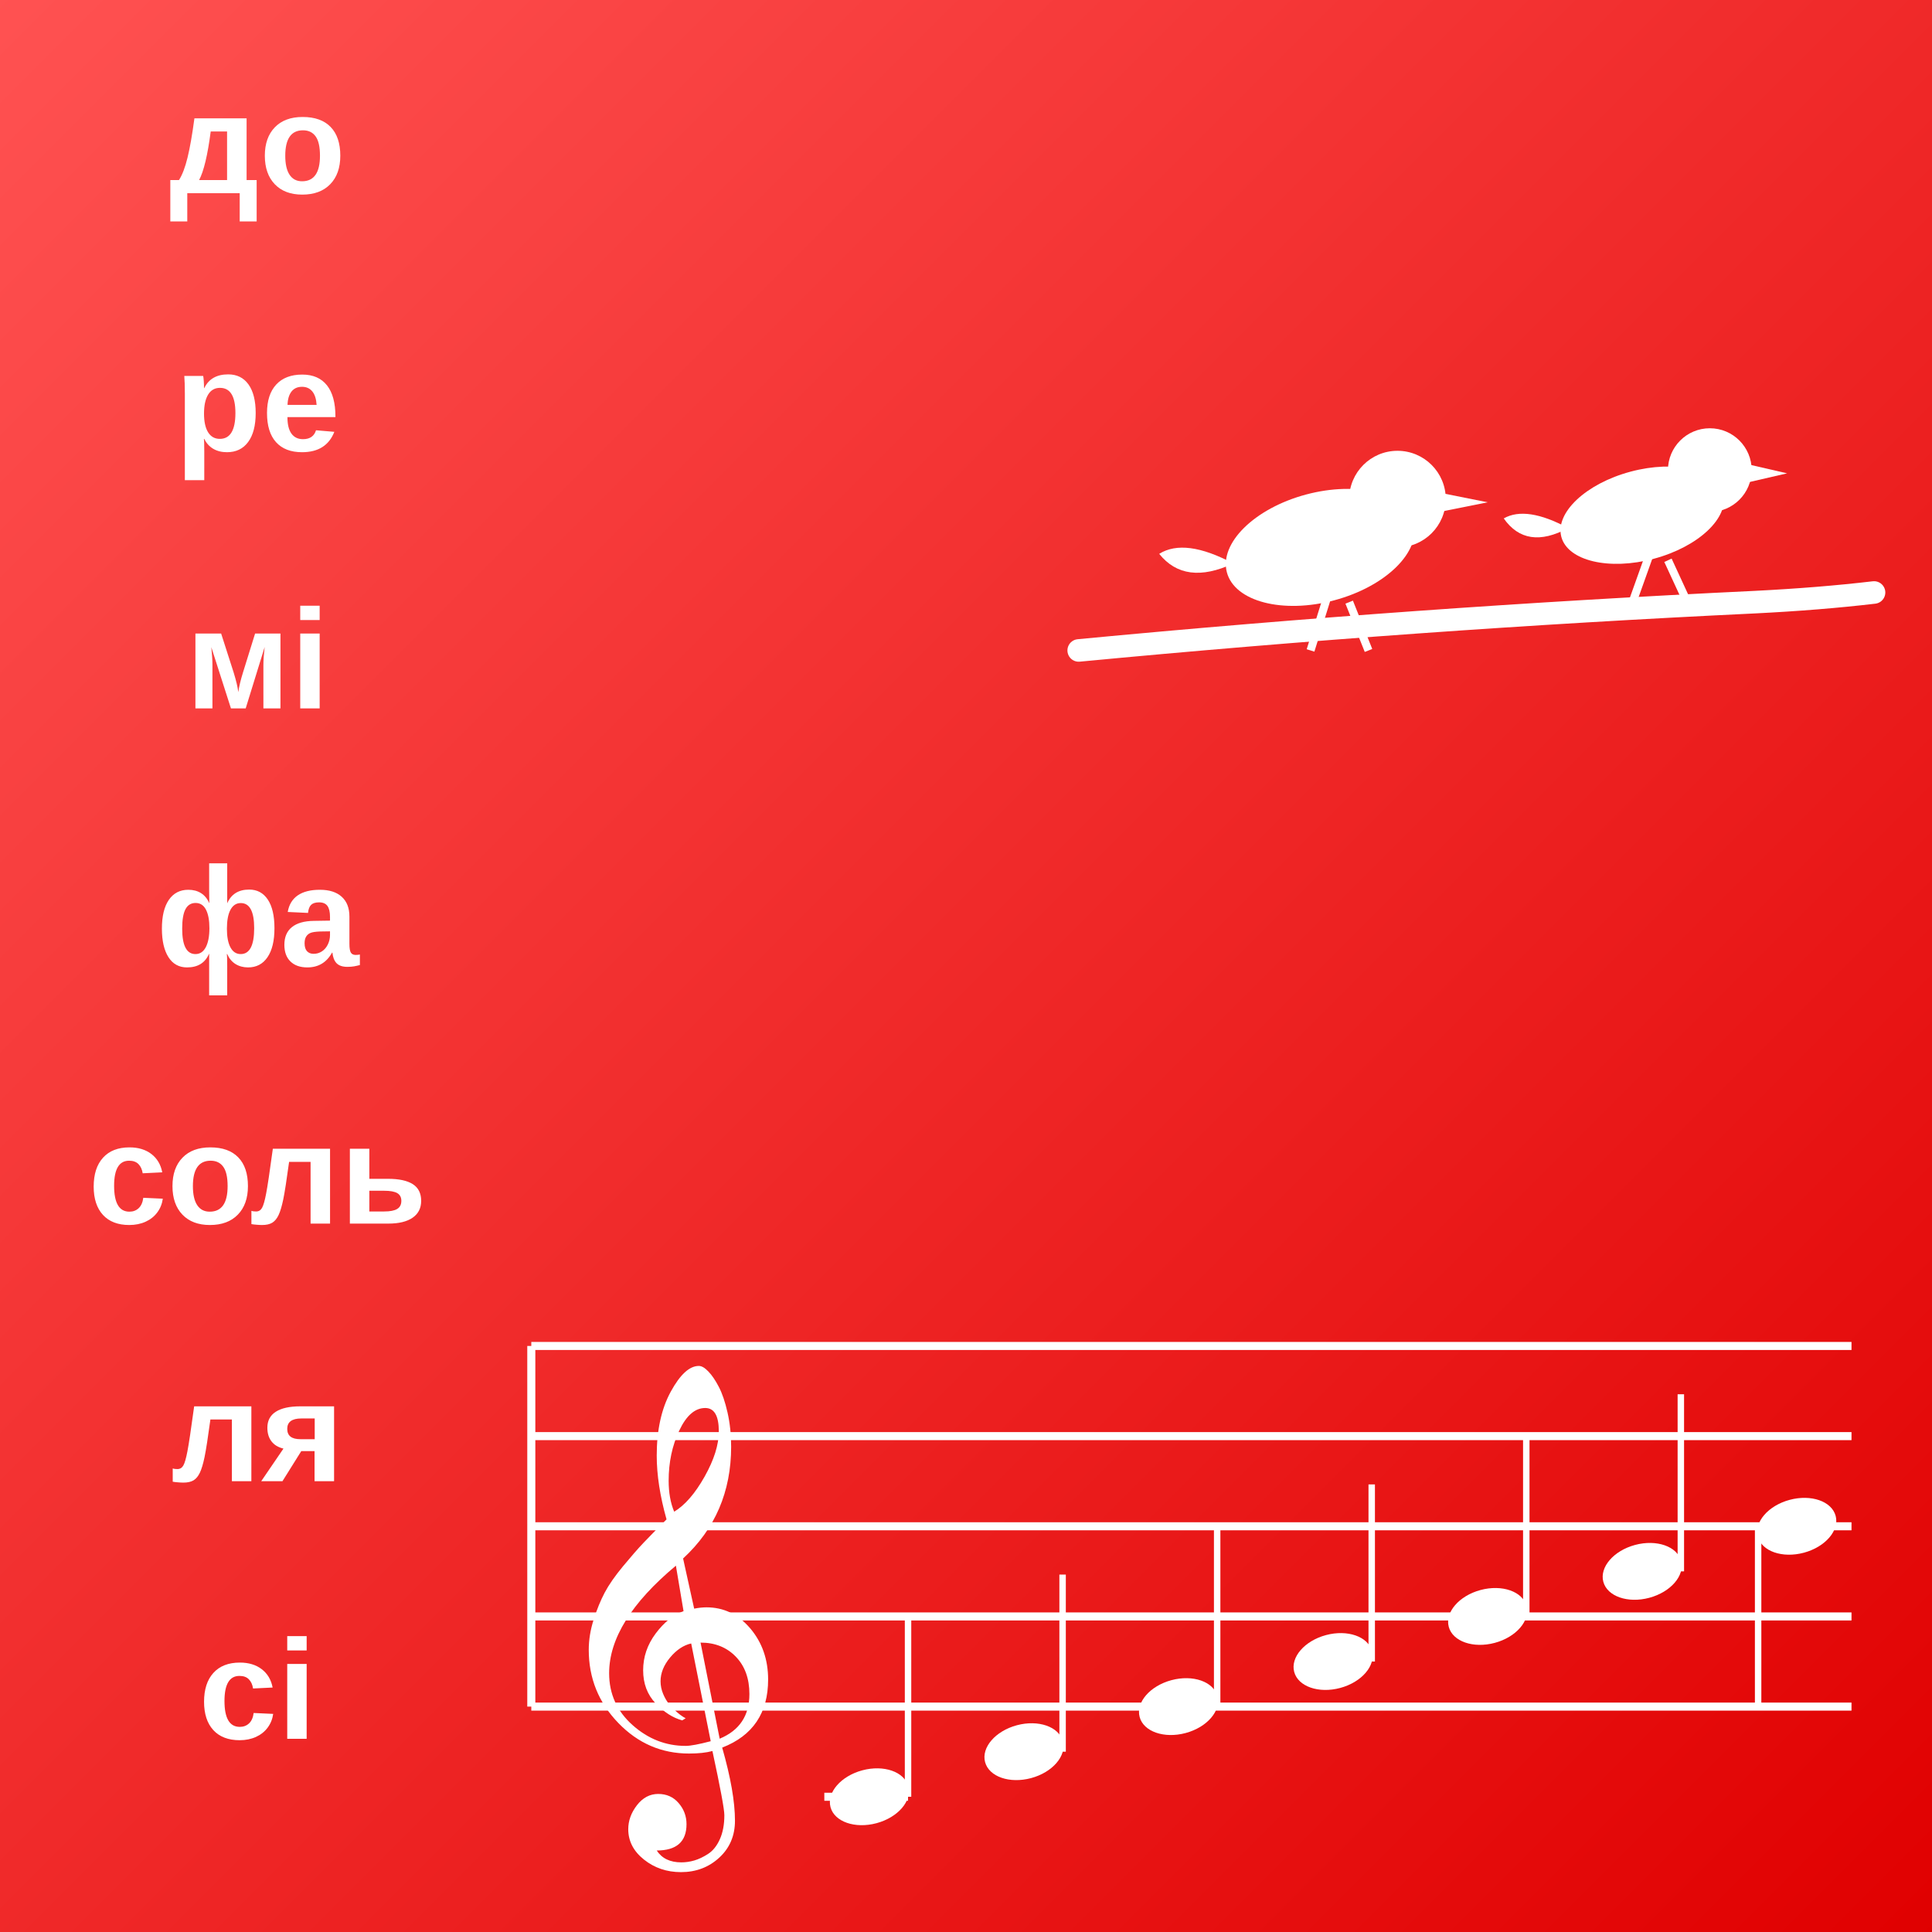
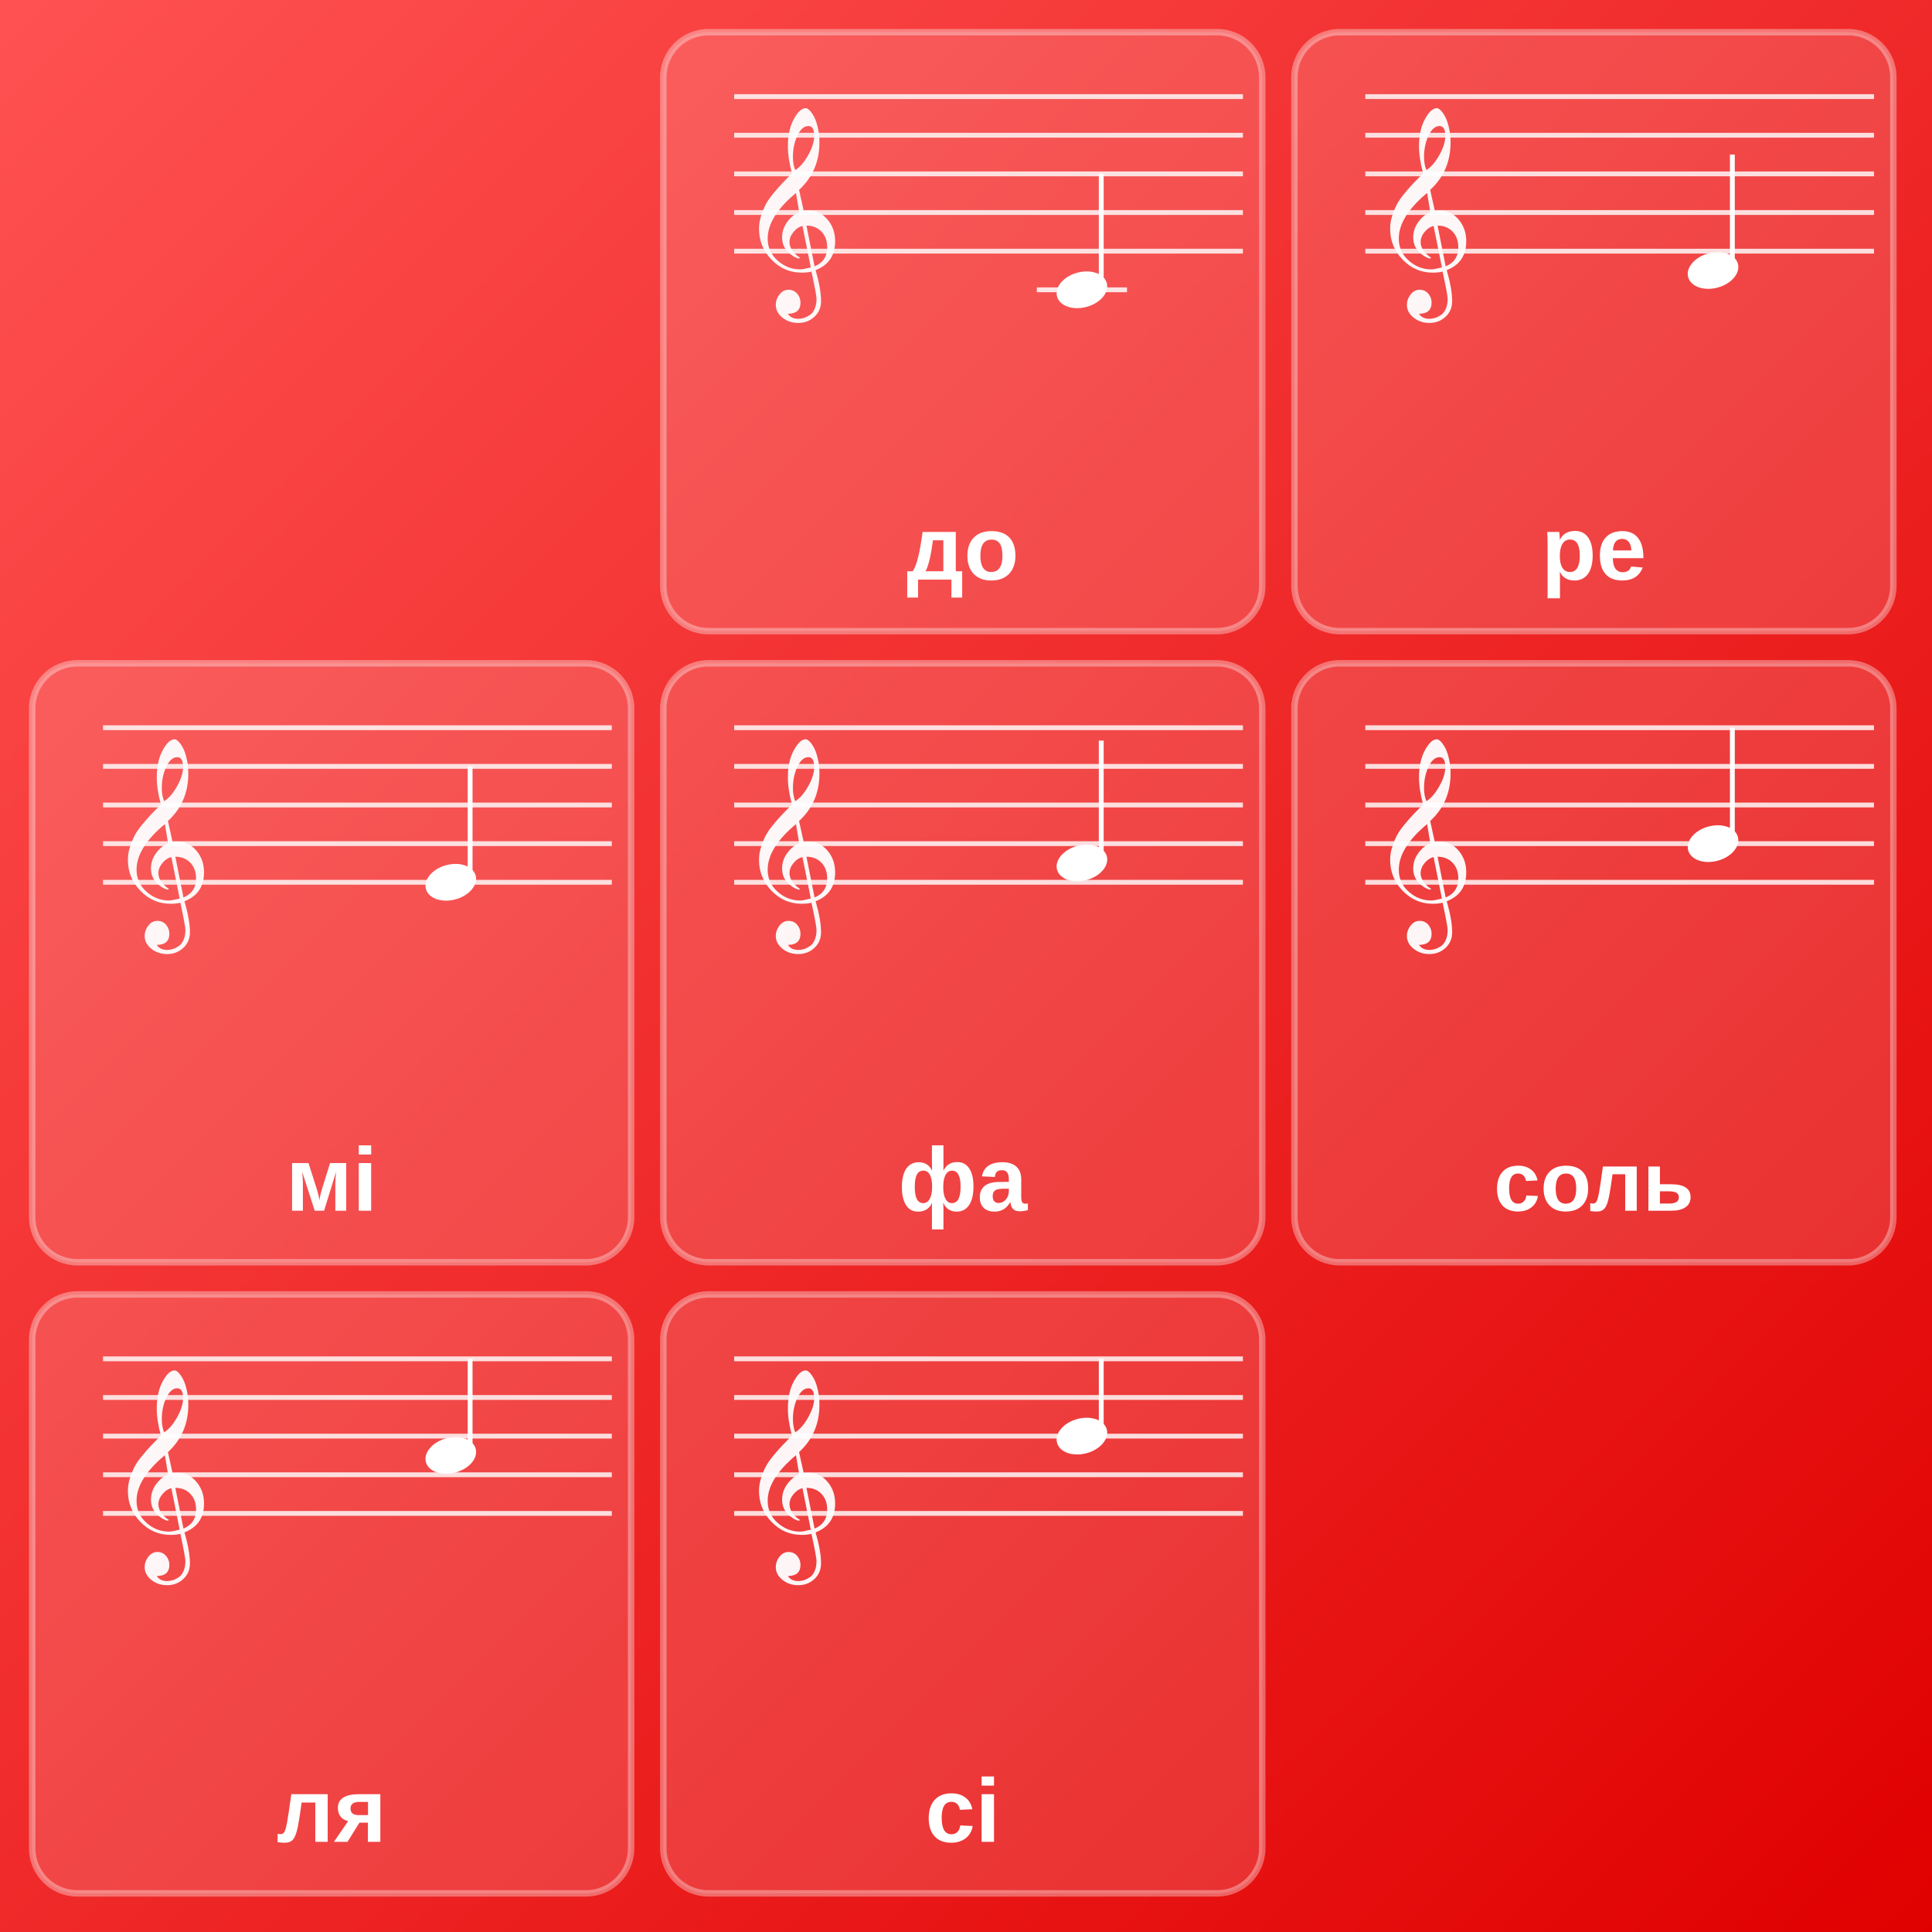
<svg xmlns="http://www.w3.org/2000/svg" width="600" height="600" viewBox="0 0 600 600">
  <defs>
    <linearGradient id="bg" x1="0%" y1="0%" x2="100%" y2="100%">
      <stop offset="0%" stop-color="#FF5252" />
      <stop offset="100%" stop-color="#E00000" />
    </linearGradient>
  </defs>
  <rect width="600" height="600" fill="url(#bg)" />
-   <text x="80" y="60" text-anchor="middle" font-size="44" font-weight="900" font-family="Arial,Helvetica,sans-serif" fill="white">до</text>
-   <text x="80" y="140" text-anchor="middle" font-size="44" font-weight="900" font-family="Arial,Helvetica,sans-serif" fill="white">ре</text>
-   <text x="80" y="220" text-anchor="middle" font-size="44" font-weight="900" font-family="Arial,Helvetica,sans-serif" fill="white">мі</text>
-   <text x="80" y="300" text-anchor="middle" font-size="44" font-weight="900" font-family="Arial,Helvetica,sans-serif" fill="white">фа</text>
-   <text x="80" y="380" text-anchor="middle" font-size="44" font-weight="900" font-family="Arial,Helvetica,sans-serif" fill="white">соль</text>
-   <text x="80" y="460" text-anchor="middle" font-size="44" font-weight="900" font-family="Arial,Helvetica,sans-serif" fill="white">ля</text>
-   <text x="80" y="540" text-anchor="middle" font-size="44" font-weight="900" font-family="Arial,Helvetica,sans-serif" fill="white">сі</text>
-   <path d="M335,202 Q440,192 545,187 Q565,186 582,184" stroke="white" stroke-width="7" fill="none" stroke-linecap="round" />
-   <ellipse cx="410" cy="170" rx="30" ry="17" fill="white" transform="rotate(-15,410,170)" />
-   <circle cx="434" cy="155" r="15" fill="white" />
-   <path d="M447,153 L462,156 L447,159 Z" fill="white" />
-   <path d="M383,175 Q368,167 360,172 Q368,182 383,175 Z" fill="white" />
-   <line x1="412" y1="186" x2="407" y2="202" stroke="white" stroke-width="2.5" />
-   <line x1="419" y1="187" x2="425" y2="202" stroke="white" stroke-width="2.5" />
-   <ellipse cx="510" cy="160" rx="26" ry="14" fill="white" transform="rotate(-15,510,160)" />
-   <circle cx="531" cy="146" r="13" fill="white" />
-   <path d="M542,144 L555,147 L542,150 Z" fill="white" />
-   <path d="M487,164 Q474,157 467,161 Q474,171 487,164 Z" fill="white" />
-   <line x1="512" y1="173" x2="507" y2="187" stroke="white" stroke-width="2.5" />
-   <line x1="518" y1="174" x2="524" y2="187" stroke="white" stroke-width="2.5" />
-   <line x1="165" y1="530" x2="575" y2="530" stroke="white" stroke-width="2.5" />
-   <line x1="165" y1="502" x2="575" y2="502" stroke="white" stroke-width="2.5" />
-   <line x1="165" y1="474" x2="575" y2="474" stroke="white" stroke-width="2.5" />
-   <line x1="165" y1="446" x2="575" y2="446" stroke="white" stroke-width="2.5" />
-   <line x1="165" y1="418" x2="575" y2="418" stroke="white" stroke-width="2.5" />
-   <line x1="165" y1="418" x2="165" y2="530" stroke="white" stroke-width="2.5" />
-   <text x="167" y="543" font-size="132" font-family="Georgia,Times New Roman,serif" fill="white">𝄞</text>
-   <line x1="256" y1="558" x2="282" y2="558" stroke="white" stroke-width="2.5" />
-   <ellipse cx="270" cy="558" rx="12.5" ry="8.5" fill="white" transform="rotate(-15,270,558)" />
-   <ellipse cx="318" cy="544" rx="12.5" ry="8.5" fill="white" transform="rotate(-15,318,544)" />
-   <ellipse cx="366" cy="530" rx="12.5" ry="8.5" fill="white" transform="rotate(-15,366,530)" />
-   <ellipse cx="414" cy="516" rx="12.5" ry="8.5" fill="white" transform="rotate(-15,414,516)" />
-   <ellipse cx="462" cy="502" rx="12.5" ry="8.5" fill="white" transform="rotate(-15,462,502)" />
-   <ellipse cx="510" cy="488" rx="12.5" ry="8.5" fill="white" transform="rotate(-15,510,488)" />
-   <ellipse cx="558" cy="474" rx="12.5" ry="8.5" fill="white" transform="rotate(-15,558,474)" />
-   <line x1="282" y1="558" x2="282" y2="503" stroke="white" stroke-width="2" />
-   <line x1="330" y1="544" x2="330" y2="489" stroke="white" stroke-width="2" />
-   <line x1="378" y1="530" x2="378" y2="475" stroke="white" stroke-width="2" />
-   <line x1="426" y1="516" x2="426" y2="461" stroke="white" stroke-width="2" />
-   <line x1="474" y1="502" x2="474" y2="447" stroke="white" stroke-width="2" />
-   <line x1="522" y1="488" x2="522" y2="433" stroke="white" stroke-width="2" />
-   <line x1="546" y1="474" x2="546" y2="529" stroke="white" stroke-width="2" />
+   <rect x="206" y="10" width="186" height="186" rx="14" fill="white" fill-opacity="0.14" stroke="white" stroke-opacity="0.35" stroke-width="2" />
+   <g stroke="white" stroke-width="1.5" opacity="0.82">
+     <line x1="228" y1="30" x2="386" y2="30" />
+     <line x1="228" y1="42" x2="386" y2="42" />
+     <line x1="228" y1="54" x2="386" y2="54" />
+     <line x1="228" y1="66" x2="386" y2="66" />
+     <line x1="228" y1="78" x2="386" y2="78" />
+   </g>
+   <text x="229" y="84" font-size="56" font-family="'Segoe UI Symbol',serif" fill="white" opacity="0.95">𝄞</text>
+   <line x1="322" y1="90" x2="350" y2="90" stroke="white" stroke-width="1.5" opacity="0.85" />
+   <ellipse cx="336" cy="90" rx="8" ry="5.5" fill="white" transform="rotate(-15 336 90)" />
+   <line x1="342" y1="88" x2="342" y2="54" stroke="white" stroke-width="1.5" />
+   <text x="299" y="180" text-anchor="middle" font-size="28" font-weight="900" font-family="Arial,Helvetica,sans-serif" fill="white">до</text>
+   <rect x="402" y="10" width="186" height="186" rx="14" fill="white" fill-opacity="0.14" stroke="white" stroke-opacity="0.35" stroke-width="2" />
+   <g stroke="white" stroke-width="1.5" opacity="0.82">
+     <line x1="424" y1="30" x2="582" y2="30" />
+     <line x1="424" y1="42" x2="582" y2="42" />
+     <line x1="424" y1="54" x2="582" y2="54" />
+     <line x1="424" y1="66" x2="582" y2="66" />
+     <line x1="424" y1="78" x2="582" y2="78" />
+   </g>
+   <text x="425" y="84" font-size="56" font-family="'Segoe UI Symbol',serif" fill="white" opacity="0.95">𝄞</text>
+   <ellipse cx="532" cy="84" rx="8" ry="5.5" fill="white" transform="rotate(-15 532 84)" />
+   <line x1="538" y1="82" x2="538" y2="48" stroke="white" stroke-width="1.5" />
+   <text x="495" y="180" text-anchor="middle" font-size="28" font-weight="900" font-family="Arial,Helvetica,sans-serif" fill="white">ре</text>
+   <rect x="10" y="206" width="186" height="186" rx="14" fill="white" fill-opacity="0.14" stroke="white" stroke-opacity="0.35" stroke-width="2" />
+   <g stroke="white" stroke-width="1.5" opacity="0.82">
+     <line x1="32" y1="226" x2="190" y2="226" />
+     <line x1="32" y1="238" x2="190" y2="238" />
+     <line x1="32" y1="250" x2="190" y2="250" />
+     <line x1="32" y1="262" x2="190" y2="262" />
+     <line x1="32" y1="274" x2="190" y2="274" />
+   </g>
+   <text x="33" y="280" font-size="56" font-family="'Segoe UI Symbol',serif" fill="white" opacity="0.95">𝄞</text>
+   <ellipse cx="140" cy="274" rx="8" ry="5.5" fill="white" transform="rotate(-15 140 274)" />
+   <line x1="146" y1="272" x2="146" y2="238" stroke="white" stroke-width="1.5" />
+   <text x="103" y="376" text-anchor="middle" font-size="28" font-weight="900" font-family="Arial,Helvetica,sans-serif" fill="white">мі</text>
+   <rect x="206" y="206" width="186" height="186" rx="14" fill="white" fill-opacity="0.14" stroke="white" stroke-opacity="0.35" stroke-width="2" />
+   <g stroke="white" stroke-width="1.5" opacity="0.82">
+     <line x1="228" y1="226" x2="386" y2="226" />
+     <line x1="228" y1="238" x2="386" y2="238" />
+     <line x1="228" y1="250" x2="386" y2="250" />
+     <line x1="228" y1="262" x2="386" y2="262" />
+     <line x1="228" y1="274" x2="386" y2="274" />
+   </g>
+   <text x="229" y="280" font-size="56" font-family="'Segoe UI Symbol',serif" fill="white" opacity="0.95">𝄞</text>
+   <ellipse cx="336" cy="268" rx="8" ry="5.5" fill="white" transform="rotate(-15 336 268)" />
+   <line x1="342" y1="266" x2="342" y2="230" stroke="white" stroke-width="1.5" />
+   <text x="299" y="376" text-anchor="middle" font-size="28" font-weight="900" font-family="Arial,Helvetica,sans-serif" fill="white">фа</text>
+   <rect x="402" y="206" width="186" height="186" rx="14" fill="white" fill-opacity="0.14" stroke="white" stroke-opacity="0.35" stroke-width="2" />
+   <g stroke="white" stroke-width="1.5" opacity="0.82">
+     <line x1="424" y1="226" x2="582" y2="226" />
+     <line x1="424" y1="238" x2="582" y2="238" />
+     <line x1="424" y1="250" x2="582" y2="250" />
+     <line x1="424" y1="262" x2="582" y2="262" />
+     <line x1="424" y1="274" x2="582" y2="274" />
+   </g>
+   <text x="425" y="280" font-size="56" font-family="'Segoe UI Symbol',serif" fill="white" opacity="0.95">𝄞</text>
+   <ellipse cx="532" cy="262" rx="8" ry="5.5" fill="white" transform="rotate(-15 532 262)" />
+   <line x1="538" y1="260" x2="538" y2="226" stroke="white" stroke-width="1.5" />
+   <text x="495" y="376" text-anchor="middle" font-size="26" font-weight="900" font-family="Arial,Helvetica,sans-serif" fill="white">соль</text>
+   <rect x="10" y="402" width="186" height="186" rx="14" fill="white" fill-opacity="0.14" stroke="white" stroke-opacity="0.35" stroke-width="2" />
+   <g stroke="white" stroke-width="1.5" opacity="0.82">
+     <line x1="32" y1="422" x2="190" y2="422" />
+     <line x1="32" y1="434" x2="190" y2="434" />
+     <line x1="32" y1="446" x2="190" y2="446" />
+     <line x1="32" y1="458" x2="190" y2="458" />
+     <line x1="32" y1="470" x2="190" y2="470" />
+   </g>
+   <text x="33" y="476" font-size="56" font-family="'Segoe UI Symbol',serif" fill="white" opacity="0.95">𝄞</text>
+   <ellipse cx="140" cy="452" rx="8" ry="5.5" fill="white" transform="rotate(-15 140 452)" />
+   <line x1="146" y1="450" x2="146" y2="422" stroke="white" stroke-width="1.5" />
+   <text x="103" y="572" text-anchor="middle" font-size="28" font-weight="900" font-family="Arial,Helvetica,sans-serif" fill="white">ля</text>
+   <rect x="206" y="402" width="186" height="186" rx="14" fill="white" fill-opacity="0.14" stroke="white" stroke-opacity="0.35" stroke-width="2" />
+   <g stroke="white" stroke-width="1.5" opacity="0.82">
+     <line x1="228" y1="422" x2="386" y2="422" />
+     <line x1="228" y1="434" x2="386" y2="434" />
+     <line x1="228" y1="446" x2="386" y2="446" />
+     <line x1="228" y1="458" x2="386" y2="458" />
+     <line x1="228" y1="470" x2="386" y2="470" />
+   </g>
+   <text x="229" y="476" font-size="56" font-family="'Segoe UI Symbol',serif" fill="white" opacity="0.95">𝄞</text>
+   <ellipse cx="336" cy="446" rx="8" ry="5.5" fill="white" transform="rotate(-15 336 446)" />
+   <line x1="342" y1="444" x2="342" y2="422" stroke="white" stroke-width="1.5" />
+   <text x="299" y="572" text-anchor="middle" font-size="28" font-weight="900" font-family="Arial,Helvetica,sans-serif" fill="white">сі</text>
</svg>
